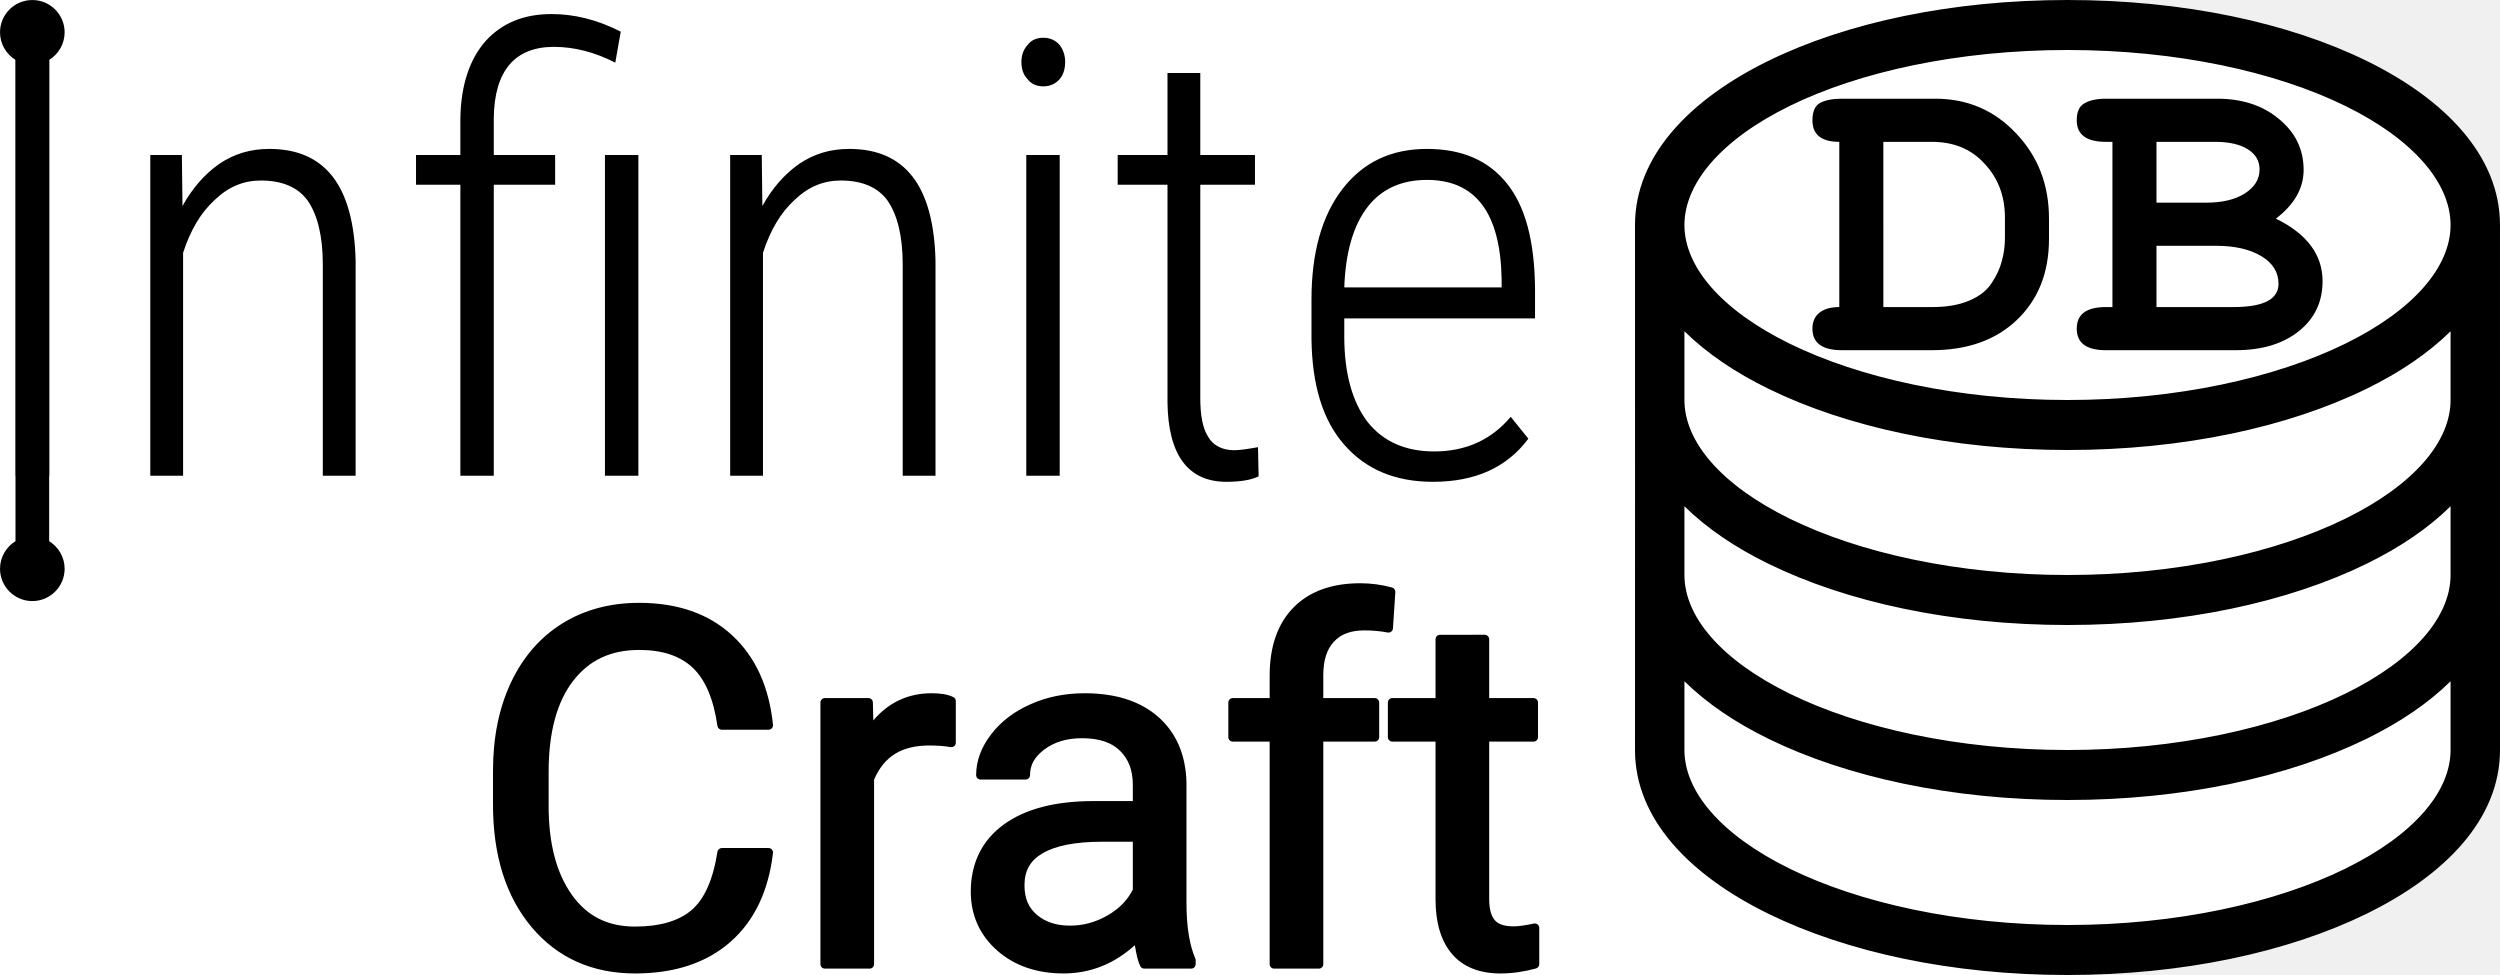
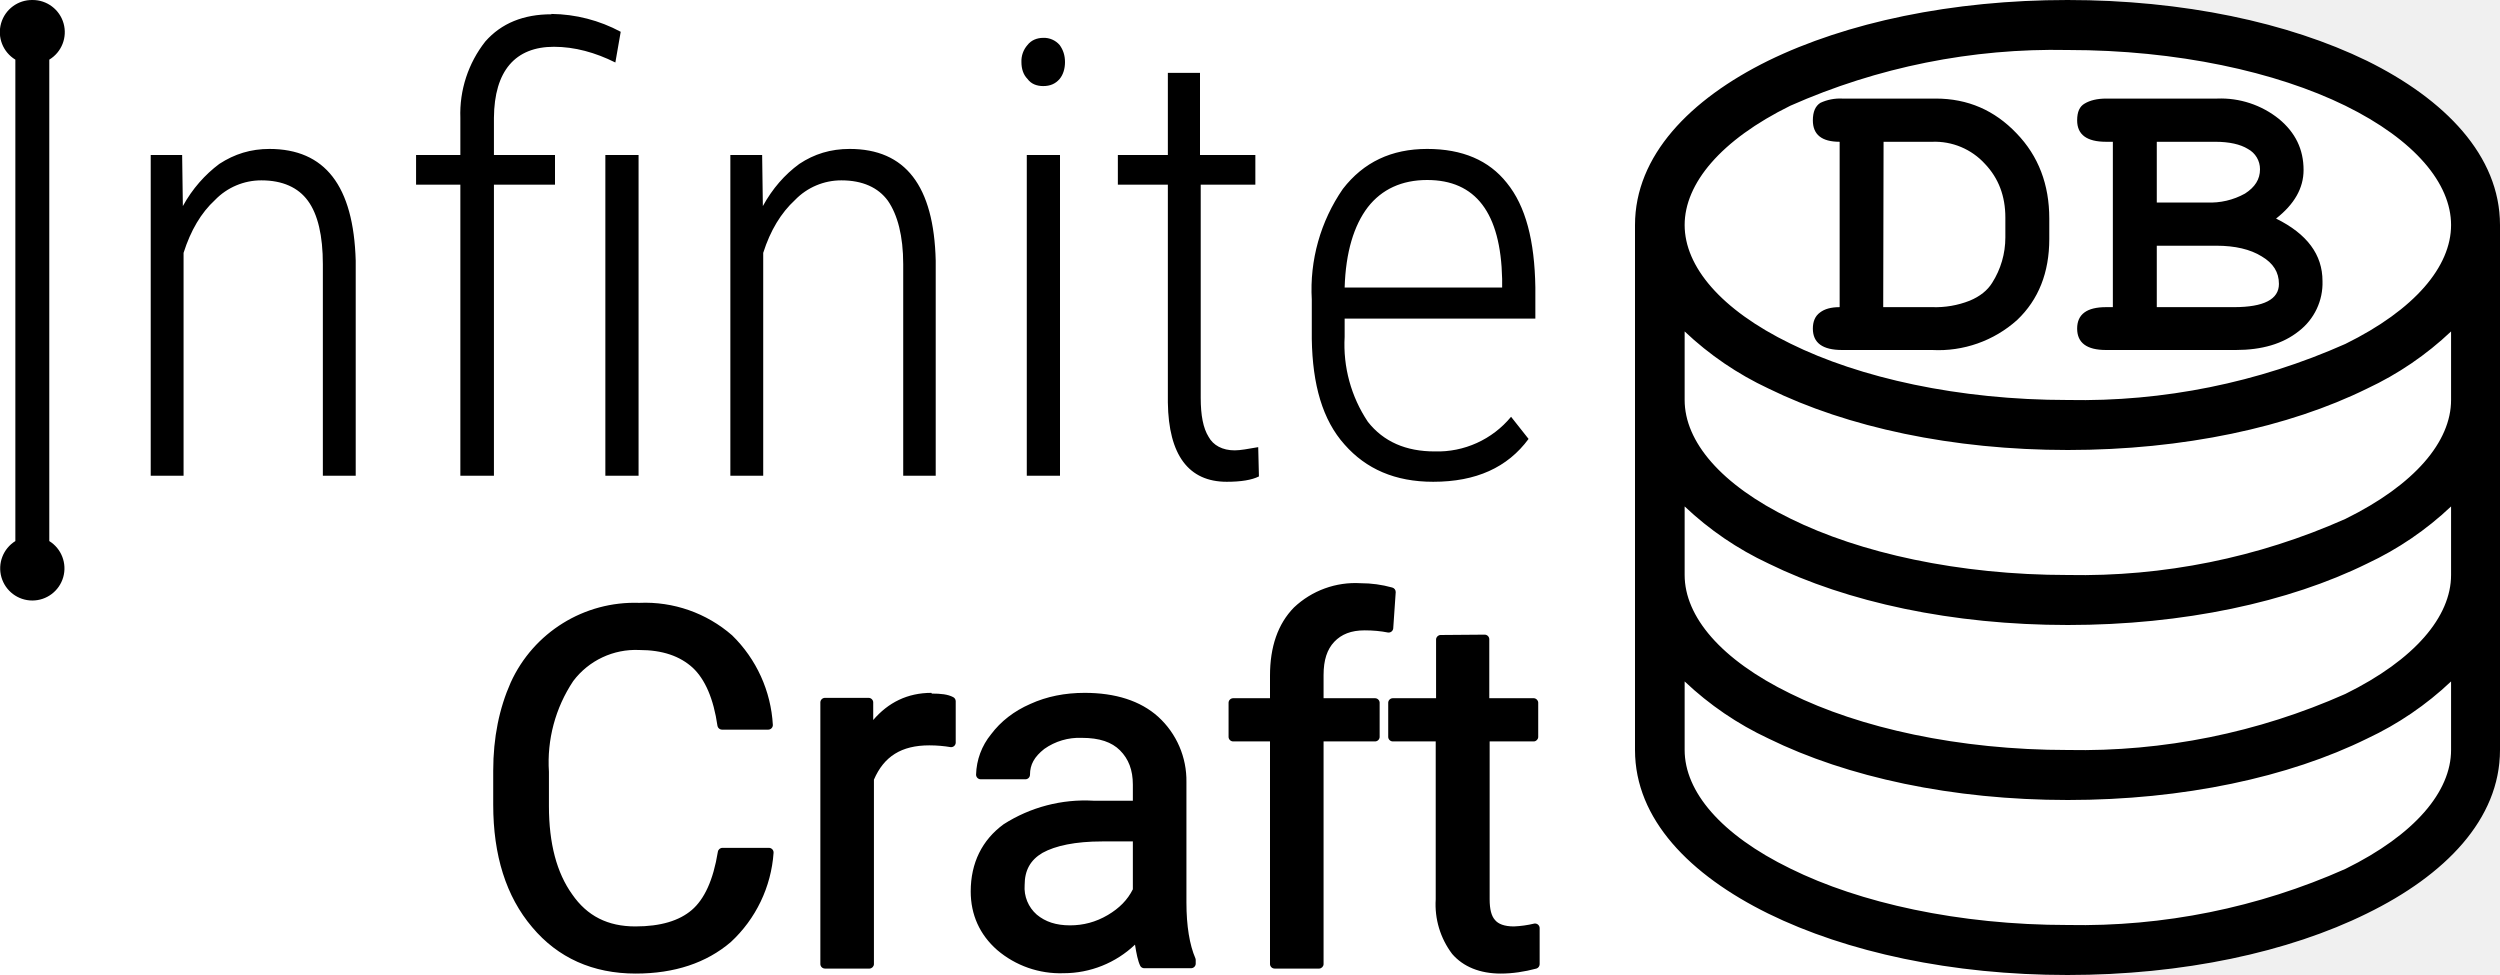
- <svg xmlns="http://www.w3.org/2000/svg" width="700" height="273" viewBox="0 0 700 273" version="1.1" xml:space="preserve" style="clip-rule:evenodd;fill-rule:evenodd;stroke-linecap:round;stroke-linejoin:round;stroke-miterlimit:1.5" id="svg21">
-   <defs id="defs21" />
-   <path style="clip-rule:evenodd;fill:#ffffff;fill-opacity:1;fill-rule:evenodd;stroke-width:0.585;stroke-linecap:round;stroke-linejoin:round;stroke-miterlimit:1.5" d="m 699.997,63 c 0,-19.366 -15.398,-35.194 -37.303,-45.937 C 640.789,6.319 611.336,6e-5 578.899,6e-5 546.462,6e-5 0,0 0,0 v 273 c 0,0 546.462,6e-5 578.899,6e-5 32.437,0 61.89,-6.428 83.797,-17.172 21.905,-10.743 37.303,-26.463 37.303,-45.827" id="path1-6" />
-   <path id="rect1" style="fill:#000000;fill-opacity:1;fill-rule:nonzero;stroke-width:170.092" d="M 578.9,0 C 546.464,0 517.009,6.319 495.102,17.062 473.196,27.806 457.799,43.634 457.799,63 c 0.035,48.282 0,98.145 0,147 0,19.366 15.398,35.084 37.303,45.828 C 517.008,266.572 546.464,273 578.9,273 611.337,273 640.79,266.572 662.697,255.828 684.602,245.085 700,229.364 700,210 L 699.998,63 c 0,-19.366 -15.398,-35.194 -37.303,-45.938 C 640.79,6.319 611.337,0 578.9,0 Z M 9.051,0.006 C 4.064,0.006 0.006,4.064 0.006,9.051 0.006,12.294 1.725,15.143 4.297,16.74 V 133.207 h 0.041 v 18.332 c -2.596,1.592 -4.332,4.456 -4.332,7.717 7.7e-7,4.987 4.058,9.045 9.045,9.045 4.987,0 9.045,-4.058 9.045,-9.045 -1e-6,-3.26 -1.736,-6.123 -4.33,-7.715 v -18.334 h 0.057 V 16.73 c 2.563,-1.599 4.273,-4.444 4.273,-7.68 0,-4.987 -4.058,-9.045 -9.045,-9.045 z M 154.418,3.938 c -7.824,0 -13.949,2.552 -18.541,7.654 -4.422,5.103 -6.803,12.247 -6.973,21.432 v 10.375 h -12.418 v 8.334 h 12.418 v 81.475 h 9.354 V 51.732 h 17.18 v -8.334 h -17.18 v -10.375 c 0.17,-13.267 5.954,-19.902 16.84,-19.902 5.783,0 11.567,1.532 17.18,4.424 l 1.531,-8.676 C 167.175,5.467 160.711,3.938 154.418,3.938 Z m 137.703,6.633 c -1.871,1e-6 -3.401,0.68 -4.422,2.041 -1.191,1.361 -1.701,2.893 -1.701,4.764 0,1.871 0.511,3.571 1.701,4.762 1.021,1.361 2.551,2.041 4.422,2.041 1.871,0 3.403,-0.68 4.594,-2.041 1.021,-1.191 1.529,-2.891 1.529,-4.762 0,-1.871 -0.509,-3.403 -1.529,-4.764 -1.191,-1.361 -2.723,-2.041 -4.594,-2.041 z M 578.9,14 c 30.624,0 58.323,6.114 77.742,15.639 19.419,9.524 29.518,21.799 29.518,33.361 0,11.563 -10.099,23.726 -29.518,33.25 C 637.223,105.774 609.524,112 578.9,112 548.277,112 520.577,105.774 501.158,96.25 481.739,86.726 471.639,74.563 471.639,63 c 0,-11.563 10.1,-23.838 29.52,-33.361 C 520.577,20.115 548.277,14 578.9,14 Z m -252.004,6.436 v 22.963 h -13.947 v 8.334 h 13.947 V 112.625 c 0.17,14.798 5.784,22.283 16.5,22.283 3.912,0 6.973,-0.511 9.014,-1.531 l -0.17,-8.164 c -2.892,0.51 -5.102,0.85 -6.633,0.85 -3.402,0 -5.954,-1.361 -7.314,-3.742 -1.531,-2.381 -2.211,-5.952 -2.211,-10.885 V 51.732 h 15.309 V 43.398 H 336.082 V 20.436 Z m 188.848,7.201 c -2.631,0 -4.686,0.404 -6.166,1.209 -1.398,0.805 -2.098,2.414 -2.098,4.83 0,4.026 2.507,6.039 7.523,6.039 v 46.262 c -2.385,0 -4.235,0.524 -5.551,1.57 -1.316,1.047 -1.973,2.536 -1.973,4.469 0,4.026 2.754,6.039 8.264,6.039 h 25.164 c 9.95,0 17.884,-2.818 23.805,-8.455 6.003,-5.717 9.006,-13.286 9.006,-22.707 v -5.678 c 0,-9.502 -3.085,-17.474 -9.252,-23.916 -6.085,-6.442 -13.609,-9.662 -22.572,-9.662 z m 73.887,0 c -2.549,0 -4.565,0.442 -6.045,1.328 -1.398,0.805 -2.098,2.376 -2.098,4.711 0,4.026 2.715,6.039 8.143,6.039 h 1.85 v 46.262 h -1.85 c -5.427,10e-7 -8.143,2.013 -8.143,6.039 0,4.026 2.715,6.039 8.143,6.039 h 36.387 c 7.319,0 13.198,-1.771 17.639,-5.314 4.441,-3.543 6.662,-8.214 6.662,-14.012 0,-7.408 -4.36,-13.246 -13.076,-17.514 5.181,-3.946 7.771,-8.495 7.771,-13.648 0,-5.717 -2.303,-10.467 -6.908,-14.252 -4.523,-3.785 -10.278,-5.678 -17.268,-5.678 z m -62.291,12.078 h 13.568 c 6.167,0 11.1,2.053 14.801,6.16 3.783,4.026 5.674,9.06 5.674,15.1 v 5.555 c 0,2.335 -0.288,4.51 -0.863,6.523 -0.493,2.013 -1.438,4.067 -2.836,6.16 -1.316,2.094 -3.413,3.743 -6.291,4.951 -2.796,1.208 -6.25,1.812 -10.361,1.812 h -13.691 z m 76.475,0 h 16.406 c 3.865,0 6.907,0.686 9.127,2.055 2.22,1.369 3.332,3.26 3.332,5.676 0,2.738 -1.399,4.992 -4.195,6.764 -2.714,1.691 -6.29,2.537 -10.73,2.537 H 603.814 Z M 75.42,41.697 c -5.273,0 -9.867,1.36 -14.119,4.252 -4.082,2.892 -7.484,6.804 -10.205,11.736 L 50.926,43.398 h -8.844 v 89.809 h 9.184 V 70.783 c 2.041,-6.293 4.934,-11.227 8.846,-14.799 3.912,-3.742 8.163,-5.441 12.926,-5.441 5.953,0 10.376,1.869 13.098,5.611 2.721,3.912 4.252,9.867 4.252,17.861 v 59.191 h 9.186 V 72.994 C 99.062,52.073 91.068,41.697 75.42,41.697 Z m 162.367,0 c -5.273,0 -9.865,1.36 -14.117,4.252 -4.082,2.892 -7.486,6.804 -10.207,11.736 l -0.17,-14.287 h -8.844 v 89.809 h 9.184 V 70.783 c 2.041,-6.293 4.934,-11.227 8.846,-14.799 3.912,-3.742 8.165,-5.441 12.928,-5.441 5.953,0 10.374,1.869 13.096,5.611 2.721,3.912 4.254,9.867 4.254,17.861 v 59.191 h 9.184 V 72.994 C 261.429,52.073 253.436,41.697 237.787,41.697 Z m 161.746,0 c -10.035,0 -17.859,3.743 -23.643,11.227 -5.783,7.484 -8.676,17.86 -8.676,30.957 v 11.055 c 0.17,12.757 3.062,22.622 9.186,29.596 5.953,6.804 14.118,10.377 24.834,10.377 11.906,0 20.75,-4.082 26.703,-12.076 l -4.932,-6.125 c -5.443,6.463 -12.587,9.695 -21.432,9.695 -7.994,0 -14.289,-2.721 -18.711,-8.334 -4.252,-5.613 -6.463,-13.607 -6.463,-23.813 v -5.104 h 53.408 v -8.674 c -0.17,-13.097 -2.721,-22.792 -7.994,-29.256 -5.103,-6.293 -12.416,-9.525 -22.281,-9.525 z m -230.148,1.701 v 89.809 h 9.355 V 43.398 Z m 117.975,0 v 89.809 h 9.355 V 43.398 Z m 112.174,6.973 c 13.607,0 20.582,9.187 20.922,27.727 v 2.381 h -44.055 c 0.34,-9.865 2.551,-17.35 6.463,-22.453 3.912,-5.103 9.526,-7.654 16.67,-7.654 z m 204.281,18.453 h 16.652 c 5.263,0 9.498,0.966 12.705,2.898 3.207,1.933 4.811,4.51 4.811,7.73 0,4.348 -4.194,6.523 -12.582,6.523 H 603.814 Z M 471.639,92.75 c 6.248,6.175 14.255,11.561 23.463,16.076 C 517.008,119.57 546.464,126 578.9,126 c 32.437,0 61.89,-6.429 83.797,-17.174 9.208,-4.516 17.215,-9.901 23.463,-16.076 V 112 c 0,11.563 -10.099,23.726 -29.518,33.25 C 637.223,154.774 609.524,161 578.9,161 548.277,161 520.577,154.774 501.158,145.25 481.739,135.726 471.639,123.562 471.639,112 Z m 0,49 c 6.248,6.175 14.255,11.563 23.463,16.078 C 517.008,168.572 546.464,175 578.9,175 c 32.437,0 61.89,-6.428 83.797,-17.172 9.208,-4.516 17.215,-9.903 23.463,-16.078 V 161 c 0,11.563 -10.099,23.726 -29.518,33.25 C 637.223,203.774 609.524,210 578.9,210 548.277,210 520.577,203.774 501.158,194.25 481.739,184.726 471.639,172.563 471.639,161 Z m -90.779,21.559 c -7.902,0 -14.236,2.242 -18.695,6.809 -4.476,4.553 -6.662,11.005 -6.662,19.088 v 6.258 h -10.32 a 1.252,1.252 0 0 0 -1.252,1.252 v 9.68 a 1.252,1.252 0 0 0 1.252,1.252 h 10.32 v 62.316 a 1.252,1.252 0 0 0 1.252,1.252 h 12.518 a 1.252,1.252 0 0 0 1.252,-1.252 v -62.316 h 14.396 a 1.252,1.252 0 0 0 1.252,-1.252 v -9.68 a 1.252,1.252 0 0 0 -1.252,-1.252 H 370.523 V 189 c 0,-4.217 1.034,-7.246 2.982,-9.336 1.95,-2.091 4.685,-3.152 8.504,-3.152 2.316,0 4.493,0.197 6.533,0.588 a 1.252,1.252 0 0 0 1.484,-1.146 l 0.67,-10.16 a 1.252,1.252 0 0 0 -0.922,-1.291 c -2.944,-0.8 -5.924,-1.193 -8.916,-1.193 z m -201.885,5.488 c -8.099,0 -15.298,1.906 -21.52,5.762 a 1.252,1.252 0 0 0 0,0.002 c -6.207,3.857 -11.024,9.409 -14.389,16.541 -3.365,7.15 -5.025,15.394 -5.025,24.713 v 9.475 c 0,14.198 3.581,25.696 10.818,34.314 a 1.252,1.252 0 0 0 0,0.002 c 7.25,8.615 17.008,12.963 28.951,12.963 10.962,0 19.926,-2.906 26.662,-8.795 6.736,-5.888 10.713,-14.282 11.963,-24.932 a 1.252,1.252 0 0 0 -1.244,-1.396 h -13.072 a 1.252,1.252 0 0 0 -1.236,1.059 c -1.241,7.957 -3.739,13.339 -7.26,16.328 -3.564,3.026 -8.766,4.607 -15.812,4.607 -7.692,0 -13.462,-2.919 -17.727,-8.947 -4.276,-6.045 -6.467,-14.27 -6.467,-24.795 v -9.549 c 0,-11.151 2.326,-19.591 6.816,-25.439 4.5,-5.862 10.538,-8.725 18.541,-8.725 6.552,0 11.456,1.68 14.953,4.947 3.463,3.249 5.857,8.648 6.953,16.322 a 1.252,1.252 0 0 0 1.238,1.074 h 13.072 a 1.252,1.252 0 0 0 1.246,-1.377 c -1.071,-10.561 -4.867,-18.994 -11.43,-25.059 -6.571,-6.087 -15.335,-9.096 -26.033,-9.096 z m 224.229,8.938 a 1.252,1.252 0 0 0 -1.252,1.252 v 16.477 h -12.096 a 1.252,1.252 0 0 0 -1.252,1.252 v 9.68 a 1.252,1.252 0 0 0 1.252,1.252 h 12.096 v 44.18 c 0,6.419 1.462,11.549 4.559,15.23 3.1,3.688 7.768,5.512 13.609,5.512 3.236,0 6.551,-0.468 9.951,-1.396 a 1.252,1.252 0 0 0 0.922,-1.209 v -10.145 a 1.252,1.252 0 0 0 -1.512,-1.225 c -2.488,0.529 -4.412,0.787 -5.693,0.787 -2.73,0 -4.372,-0.671 -5.264,-1.756 a 1.252,1.252 0 0 0 -0.008,-0.01 c -0.956,-1.138 -1.541,-3.022 -1.541,-5.789 v -44.18 h 12.416 a 1.252,1.252 0 0 0 1.252,-1.252 v -9.68 a 1.252,1.252 0 0 0 -1.252,-1.252 H 416.974 V 178.986 a 1.252,1.252 0 0 0 -1.252,-1.252 z M 471.639,190.75 c 6.248,6.175 14.255,11.563 23.463,16.078 C 517.008,217.572 546.464,224 578.9,224 c 32.437,0 61.89,-6.428 83.797,-17.172 9.208,-4.516 17.215,-9.903 23.463,-16.078 V 210 c 0,11.562 -10.099,23.726 -29.518,33.25 C 637.223,252.774 609.524,259 578.9,259 548.277,259 520.577,252.774 501.158,243.25 481.74,233.726 471.639,221.562 471.639,210 Z m -210.812,3.359 c -6.677,0 -12.149,2.696 -16.299,7.613 l -0.121,-5.037 a 1.252,1.252 0 0 0 -1.252,-1.223 h -12.184 a 1.252,1.252 0 0 0 -1.252,1.252 v 73.248 a 1.252,1.252 0 0 0 1.252,1.252 h 12.518 a 1.252,1.252 0 0 0 1.252,-1.252 v -51.664 c 2.794,-6.487 7.681,-9.561 15.475,-9.561 2.158,0 4.142,0.143 5.949,0.449 a 1.252,1.252 0 0 0 1.459,-1.234 v -11.645 a 1.252,1.252 0 0 0 -0.695,-1.123 c -1.548,-0.765 -3.561,-1.076 -6.102,-1.076 z m 42.854,0 c -5.481,0 -10.555,1.021 -15.166,3.092 -4.615,2.051 -8.327,4.878 -11.057,8.482 -2.72,3.577 -4.141,7.389 -4.141,11.338 a 1.252,1.252 0 0 0 1.252,1.252 h 12.59 a 1.252,1.252 0 0 0 1.252,-1.252 c 0,-2.808 1.238,-5.09 4.025,-7.178 2.793,-2.08 6.233,-3.143 10.488,-3.143 4.898,0 8.371,1.218 10.703,3.537 a 1.252,1.252 0 0 0 0.004,0.002 c 2.37,2.344 3.559,5.431 3.559,9.562 v 4.498 h -10.947 c -10.677,0 -19.107,2.138 -25.205,6.57 a 1.252,1.252 0 0 0 -0.002,0.002 c -6.083,4.432 -9.219,10.839 -9.219,18.785 0,6.581 2.499,12.182 7.367,16.469 4.872,4.305 11.146,6.441 18.602,6.441 7.608,0 14.293,-2.756 19.975,-7.916 0.401,2.49 0.854,4.543 1.51,5.867 a 1.252,1.252 0 0 0 1.121,0.695 h 13.145 a 1.252,1.252 0 0 0 1.252,-1.252 v -1.076 a 1.252,1.252 0 0 0 -0.102,-0.496 c -1.616,-3.738 -2.475,-8.926 -2.475,-15.545 V 219.133 a 1.252,1.252 0 0 0 0,-0.002 1.252,1.252 0 0 0 0,-0.002 1.252,1.252 0 0 0 0,-0.006 1.252,1.252 0 0 0 0,-0.002 1.252,1.252 0 0 0 0,-0.002 1.252,1.252 0 0 0 0,-0.016 c -0.181,-7.673 -2.821,-13.892 -7.875,-18.348 -5.049,-4.464 -12.005,-6.646 -20.656,-6.646 z m 4.936,41.574 h 8.574 v 13.402 c -1.478,2.922 -3.764,5.325 -7.029,7.201 a 1.252,1.252 0 0 0 -0.004,0.002 c -3.348,1.937 -6.839,2.889 -10.537,2.889 -3.895,0 -6.92,-1.02 -9.277,-3.021 a 1.252,1.252 0 0 0 -0.002,-0.002 c -2.341,-1.977 -3.486,-4.606 -3.486,-8.258 0,-4.134 1.611,-6.96 5.133,-9.02 3.522,-2.06 9.08,-3.193 16.629,-3.193 z" />
+ <svg xmlns="http://www.w3.org/2000/svg" width="700" height="273" xml:space="preserve" style="clip-rule:evenodd;fill-rule:evenodd;stroke-linecap:round;stroke-linejoin:round;stroke-miterlimit:1.5">
+   <path style="clip-rule:evenodd;fill:#fff;fill-opacity:1;fill-rule:evenodd;stroke-width:.585;stroke-linecap:round;stroke-linejoin:round;stroke-miterlimit:1.5" d="M700 63c0-19.4-15.4-35.2-37.3-46-22-10.7-51.4-17-83.8-17H0v273h578.9c32.4 0 61.9-6.4 83.8-17.2 21.9-10.7 37.3-26.4 37.3-45.8" />
+   <path style="fill:#000;fill-opacity:1;fill-rule:nonzero;stroke-width:170.092" d="M578.9 0c-32.4 0-61.9 6.3-83.8 17-21.9 10.8-37.3 26.6-37.3 46v147c0 19.4 15.4 35 37.3 45.8 22 10.8 51.4 17.2 83.8 17.2s61.9-6.4 83.8-17.2c21.9-10.7 37.3-26.4 37.3-45.8V63c0-19.4-15.4-35.2-37.3-46-22-10.7-51.4-17-83.8-17ZM9.1 0a9 9 0 0 0-4.8 16.7v134.8a9 9 0 1 0 9.5 0V16.7A9 9 0 0 0 9.1 0zm145.3 4c-7.8 0-14 2.5-18.5 7.6a32.7 32.7 0 0 0-7 21.4v10.4h-12.4v8.3h12.4v81.5h9.4V51.7h17.1v-8.3h-17.1V33c.1-13.2 6-19.9 16.8-19.9 5.8 0 11.6 1.6 17.2 4.4l1.5-8.6a42 42 0 0 0-19.4-5Zm137.7 6.6c-1.8 0-3.4.7-4.4 2a6.8 6.8 0 0 0-1.7 4.8c0 1.8.5 3.5 1.7 4.7 1 1.4 2.6 2 4.4 2 1.9 0 3.4-.6 4.6-2 1-1.2 1.5-2.9 1.5-4.7 0-1.9-.5-3.4-1.5-4.8a5.8 5.8 0 0 0-4.6-2zM579 14c30.6 0 58.3 6.1 77.7 15.6 19.5 9.6 29.6 21.8 29.6 33.4 0 11.6-10.1 23.7-29.6 33.3A182.3 182.3 0 0 1 579 112c-30.6 0-58.3-6.2-77.7-15.8-19.5-9.5-29.6-21.6-29.6-33.2 0-11.6 10.1-23.8 29.6-33.4A182.4 182.4 0 0 1 578.9 14Zm-252 6.4v23h-14v8.3h14v61c.2 14.7 5.8 22.2 16.5 22.2 4 0 7-.5 9-1.5l-.2-8.2c-2.9.5-5 .9-6.6.9-3.4 0-6-1.4-7.3-3.8-1.5-2.4-2.2-6-2.2-10.9V51.7h15.3v-8.3H336v-23Zm188.8 7.2a13 13 0 0 0-6.1 1.2c-1.4.9-2.1 2.5-2.1 4.9 0 4 2.5 6 7.5 6V86c-2.4 0-4.2.5-5.5 1.5-1.4 1-2 2.6-2 4.5 0 4 2.7 6 8.2 6H541a33 33 0 0 0 23.8-8.4c6-5.7 9-13.3 9-22.7v-5.7c0-9.5-3-17.5-9.2-23.9-6.1-6.4-13.6-9.7-22.6-9.7zm74 0c-2.6 0-4.6.5-6.1 1.4-1.4.8-2.1 2.3-2.1 4.7 0 4 2.7 6 8.1 6h1.9V86h-1.9c-5.4 0-8.1 2-8.1 6s2.7 6 8.1 6H626c7.3 0 13.2-1.7 17.7-5.3a17 17 0 0 0 6.6-14c0-7.4-4.3-13.2-13-17.5 5.1-4 7.7-8.5 7.7-13.6 0-5.8-2.3-10.5-6.9-14.3a26 26 0 0 0-17.3-5.7zm-62.4 12.1H541a19 19 0 0 1 14.8 6.2c3.8 4 5.7 9 5.7 15v5.6a23.6 23.6 0 0 1-3.7 12.7c-1.3 2.1-3.4 3.8-6.3 5A26.1 26.1 0 0 1 541 86h-13.7zm76.5 0h16.4c3.9 0 7 .7 9.1 2a6.4 6.4 0 0 1 3.4 5.7c0 2.8-1.4 5-4.2 6.8a20 20 0 0 1-10.7 2.5h-14Zm-528.4 2c-5.3 0-9.8 1.4-14.1 4.2-4 3-7.5 6.9-10.2 11.8l-.2-14.3h-8.8v89.8h9.2V70.8c2-6.3 4.9-11.2 8.8-14.8a18 18 0 0 1 13-5.5c5.9 0 10.3 2 13 5.7C89 60 90.4 66 90.4 74v59.2h9.2V73C99 52 91 41.7 75.4 41.7Zm162.4 0c-5.3 0-9.9 1.4-14.1 4.2-4.1 3-7.5 6.9-10.2 11.8l-.2-14.3h-8.9v89.8h9.2V70.8c2-6.3 5-11.2 8.9-14.8a18 18 0 0 1 13-5.5c5.9 0 10.3 2 13 5.7 2.7 3.9 4.3 9.8 4.3 17.8v59.2h9.1V73c-.5-21-8.5-31.3-24.1-31.3Zm161.7 0c-10 0-17.8 3.7-23.6 11.2a49.6 49.6 0 0 0-8.7 31v11c.2 12.8 3 22.7 9.2 29.6 6 6.8 14.1 10.4 24.8 10.4 12 0 20.8-4 26.7-12l-4.9-6.2a26.7 26.7 0 0 1-21.4 9.7c-8 0-14.3-2.7-18.7-8.3a38.9 38.9 0 0 1-6.5-23.8v-5.1h53.4v-8.7c-.2-13.1-2.7-22.8-8-29.3-5-6.3-12.4-9.5-22.3-9.5zm-230.1 1.7v89.8h9.3V43.4Zm118 0v89.8h9.3V43.4Zm112.1 7c13.6 0 20.6 9.2 21 27.7v2.4h-44.1c.3-9.9 2.6-17.4 6.5-22.5 3.9-5 9.5-7.6 16.6-7.6zm204.3 18.4h16.7c5.2 0 9.5 1 12.7 3 3.2 1.9 4.8 4.4 4.8 7.7 0 4.3-4.2 6.5-12.6 6.5h-21.6Zm-132.2 24a89 89 0 0 0 23.5 16c22 10.8 51.4 17.2 83.8 17.2s61.9-6.4 83.8-17.2a89 89 0 0 0 23.5-16V112c0 11.6-10.1 23.7-29.6 33.3A182.3 182.3 0 0 1 579 161c-30.6 0-58.3-6.2-77.7-15.8-19.5-9.5-29.6-21.6-29.6-33.2Zm0 49a89 89 0 0 0 23.5 16c22 10.8 51.4 17.2 83.8 17.2s61.9-6.4 83.8-17.2a89 89 0 0 0 23.5-16V161c0 11.6-10.1 23.7-29.6 33.3A182.3 182.3 0 0 1 579 210c-30.6 0-58.3-6.2-77.7-15.8-19.5-9.5-29.6-21.6-29.6-33.2ZM381 163.3a25 25 0 0 0-18.7 6.8c-4.5 4.6-6.7 11-6.7 19.1v6.3h-10.3a1.3 1.3 0 0 0-1.3 1.2v9.7a1.3 1.3 0 0 0 1.3 1.2h10.3V270a1.3 1.3 0 0 0 1.3 1.2h12.5a1.3 1.3 0 0 0 1.2-1.2v-62.4H385a1.3 1.3 0 0 0 1.3-1.2v-9.7a1.3 1.3 0 0 0-1.3-1.2h-14.4V189c0-4.2 1-7.2 3-9.3 2-2.1 4.7-3.2 8.5-3.2 2.3 0 4.5.2 6.5.6a1.3 1.3 0 0 0 1.5-1.1l.7-10.2a1.3 1.3 0 0 0-1-1.3c-2.9-.8-5.8-1.2-8.8-1.2zm-202 5.5a38.1 38.1 0 0 0-36 22.3c-3.2 7.2-4.9 15.4-4.9 24.7v9.5c0 14.2 3.6 25.7 10.9 34.3 7.2 8.6 17 13 29 13 10.9 0 19.8-3 26.6-8.8a37.6 37.6 0 0 0 12-25 1.3 1.3 0 0 0-1.3-1.4h-13a1.3 1.3 0 0 0-1.3 1.1c-1.3 8-3.8 13.3-7.3 16.3s-8.7 4.6-15.8 4.6c-7.7 0-13.5-2.9-17.7-9-4.3-6-6.5-14.2-6.5-24.7v-9.6a41 41 0 0 1 6.8-25.4A21.9 21.9 0 0 1 179 182c6.5 0 11.4 1.7 15 5 3.4 3.2 5.8 8.6 6.9 16.3a1.3 1.3 0 0 0 1.2 1h13a1.3 1.3 0 0 0 1.3-1.3 38 38 0 0 0-11.4-25.1 37 37 0 0 0-26-9.1zm224.3 9a1.3 1.3 0 0 0-1.2 1.2v16.5h-12.1a1.3 1.3 0 0 0-1.3 1.2v9.7a1.3 1.3 0 0 0 1.3 1.2h12v44.2a23 23 0 0 0 4.6 15.3c3.1 3.6 7.8 5.5 13.6 5.5 3.3 0 6.6-.5 10-1.4a1.3 1.3 0 0 0 .9-1.2v-10.2a1.3 1.3 0 0 0-1.5-1.2 30 30 0 0 1-5.7.8c-2.7 0-4.4-.7-5.3-1.8-1-1.1-1.5-3-1.5-5.8v-44.2h12.4a1.3 1.3 0 0 0 1.2-1.2v-9.7a1.3 1.3 0 0 0-1.2-1.2H417V179a1.3 1.3 0 0 0-1.3-1.3zm68.4 13a89 89 0 0 0 23.5 16c22 10.8 51.4 17.2 83.8 17.2s61.9-6.4 83.8-17.2a89 89 0 0 0 23.5-16V210c0 11.6-10.1 23.7-29.6 33.3A182.3 182.3 0 0 1 579 259c-30.6 0-58.3-6.2-77.7-15.8-19.5-9.5-29.6-21.6-29.6-33.2ZM260.8 194c-6.7 0-12.1 2.7-16.3 7.6v-5a1.3 1.3 0 0 0-1.3-1.2H231a1.3 1.3 0 0 0-1.3 1.2V270a1.3 1.3 0 0 0 1.3 1.2h12.5a1.3 1.3 0 0 0 1.2-1.2v-51.7c2.8-6.5 7.7-9.6 15.5-9.6 2.2 0 4.2.2 6 .5a1.3 1.3 0 0 0 1.4-1.2v-11.7a1.3 1.3 0 0 0-.7-1.1c-1.5-.8-3.5-1-6-1zm42.9 0c-5.5 0-10.6 1-15.2 3.1-4.6 2-8.3 4.9-11 8.5a18.6 18.6 0 0 0-4.2 11.3 1.3 1.3 0 0 0 1.3 1.3h12.6a1.3 1.3 0 0 0 1.2-1.3c0-2.8 1.2-5 4-7.2a17 17 0 0 1 10.5-3.1c5 0 8.4 1.2 10.7 3.5 2.4 2.4 3.6 5.5 3.6 9.6v4.5h-11a42.2 42.2 0 0 0-25.2 6.6c-6 4.4-9.2 10.8-9.2 18.8 0 6.5 2.5 12.1 7.4 16.4a27.2 27.2 0 0 0 18.6 6.5 29 29 0 0 0 20-8c.4 2.5.8 4.6 1.5 6a1.3 1.3 0 0 0 1 .6h13.2a1.3 1.3 0 0 0 1.3-1.2v-1.1a1.3 1.3 0 0 0-.1-.5c-1.6-3.7-2.5-9-2.5-15.6v-33.7a24.2 24.2 0 0 0-7.9-18.3c-5-4.5-12-6.7-20.6-6.7zm5 41.6h8.5V249c-1.5 3-3.8 5.3-7 7.2-3.4 2-6.9 2.9-10.6 2.9-3.9 0-6.9-1-9.3-3a10 10 0 0 1-3.4-8.3c0-4.1 1.6-7 5-9 3.6-2 9.2-3.2 16.7-3.2z" />
</svg>
